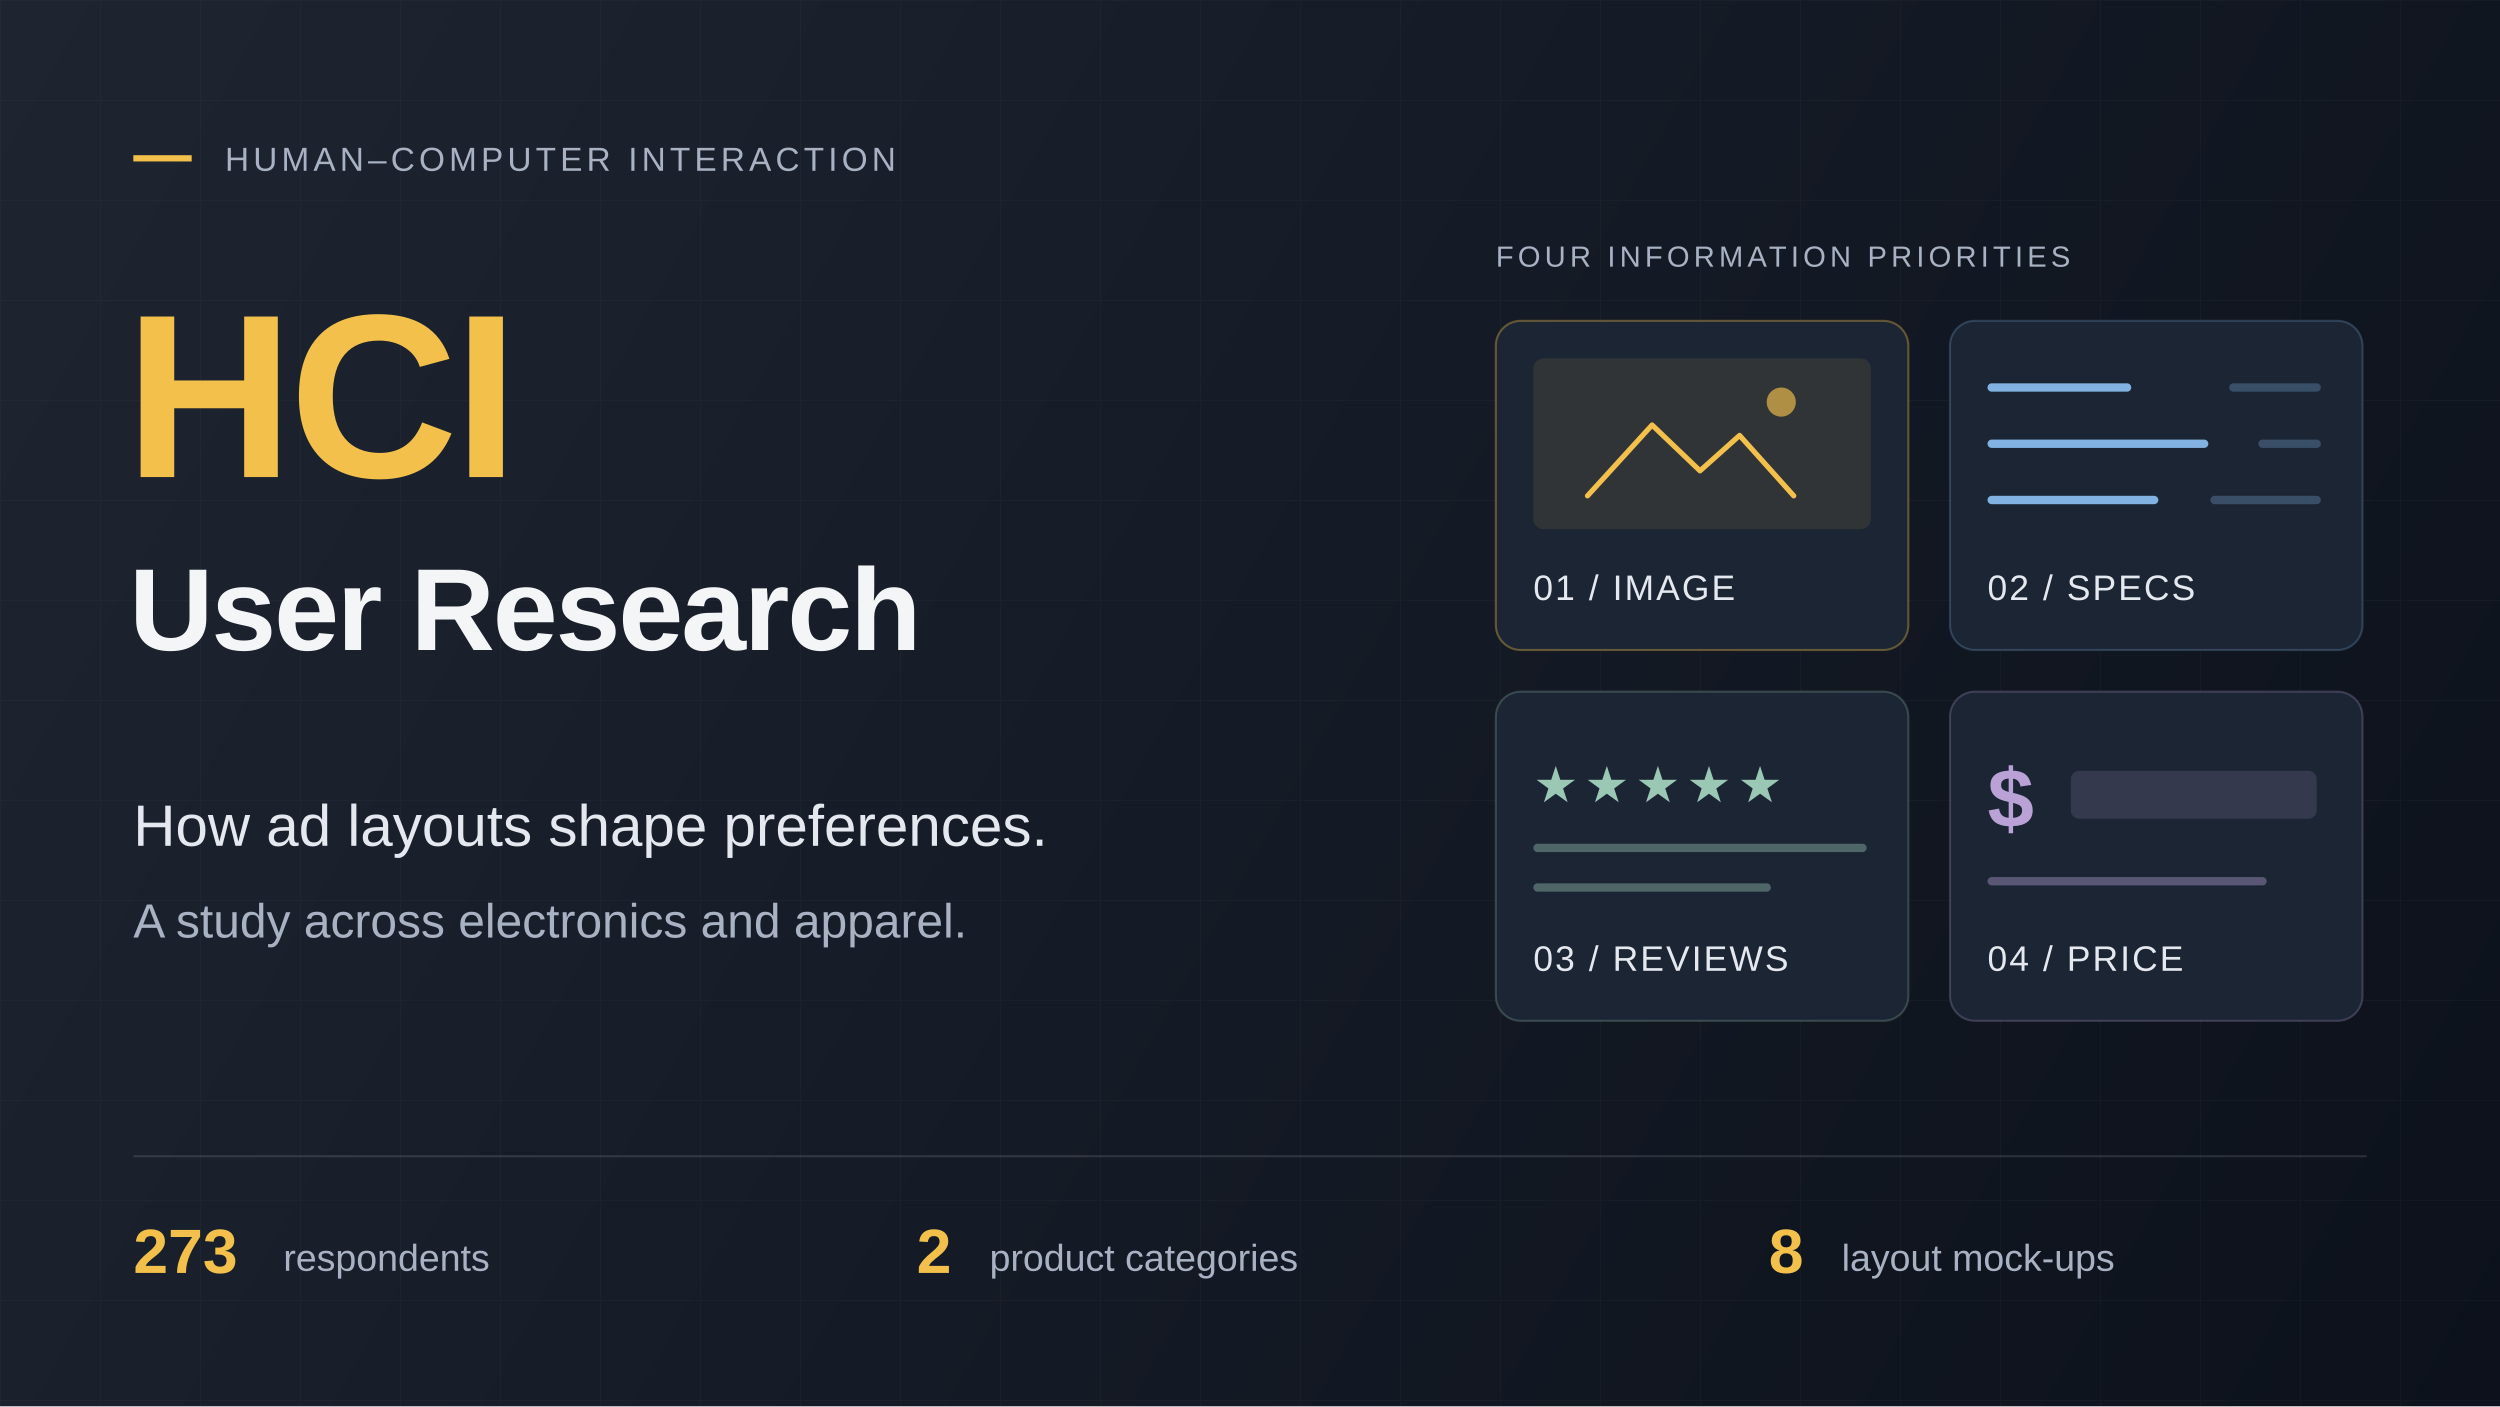
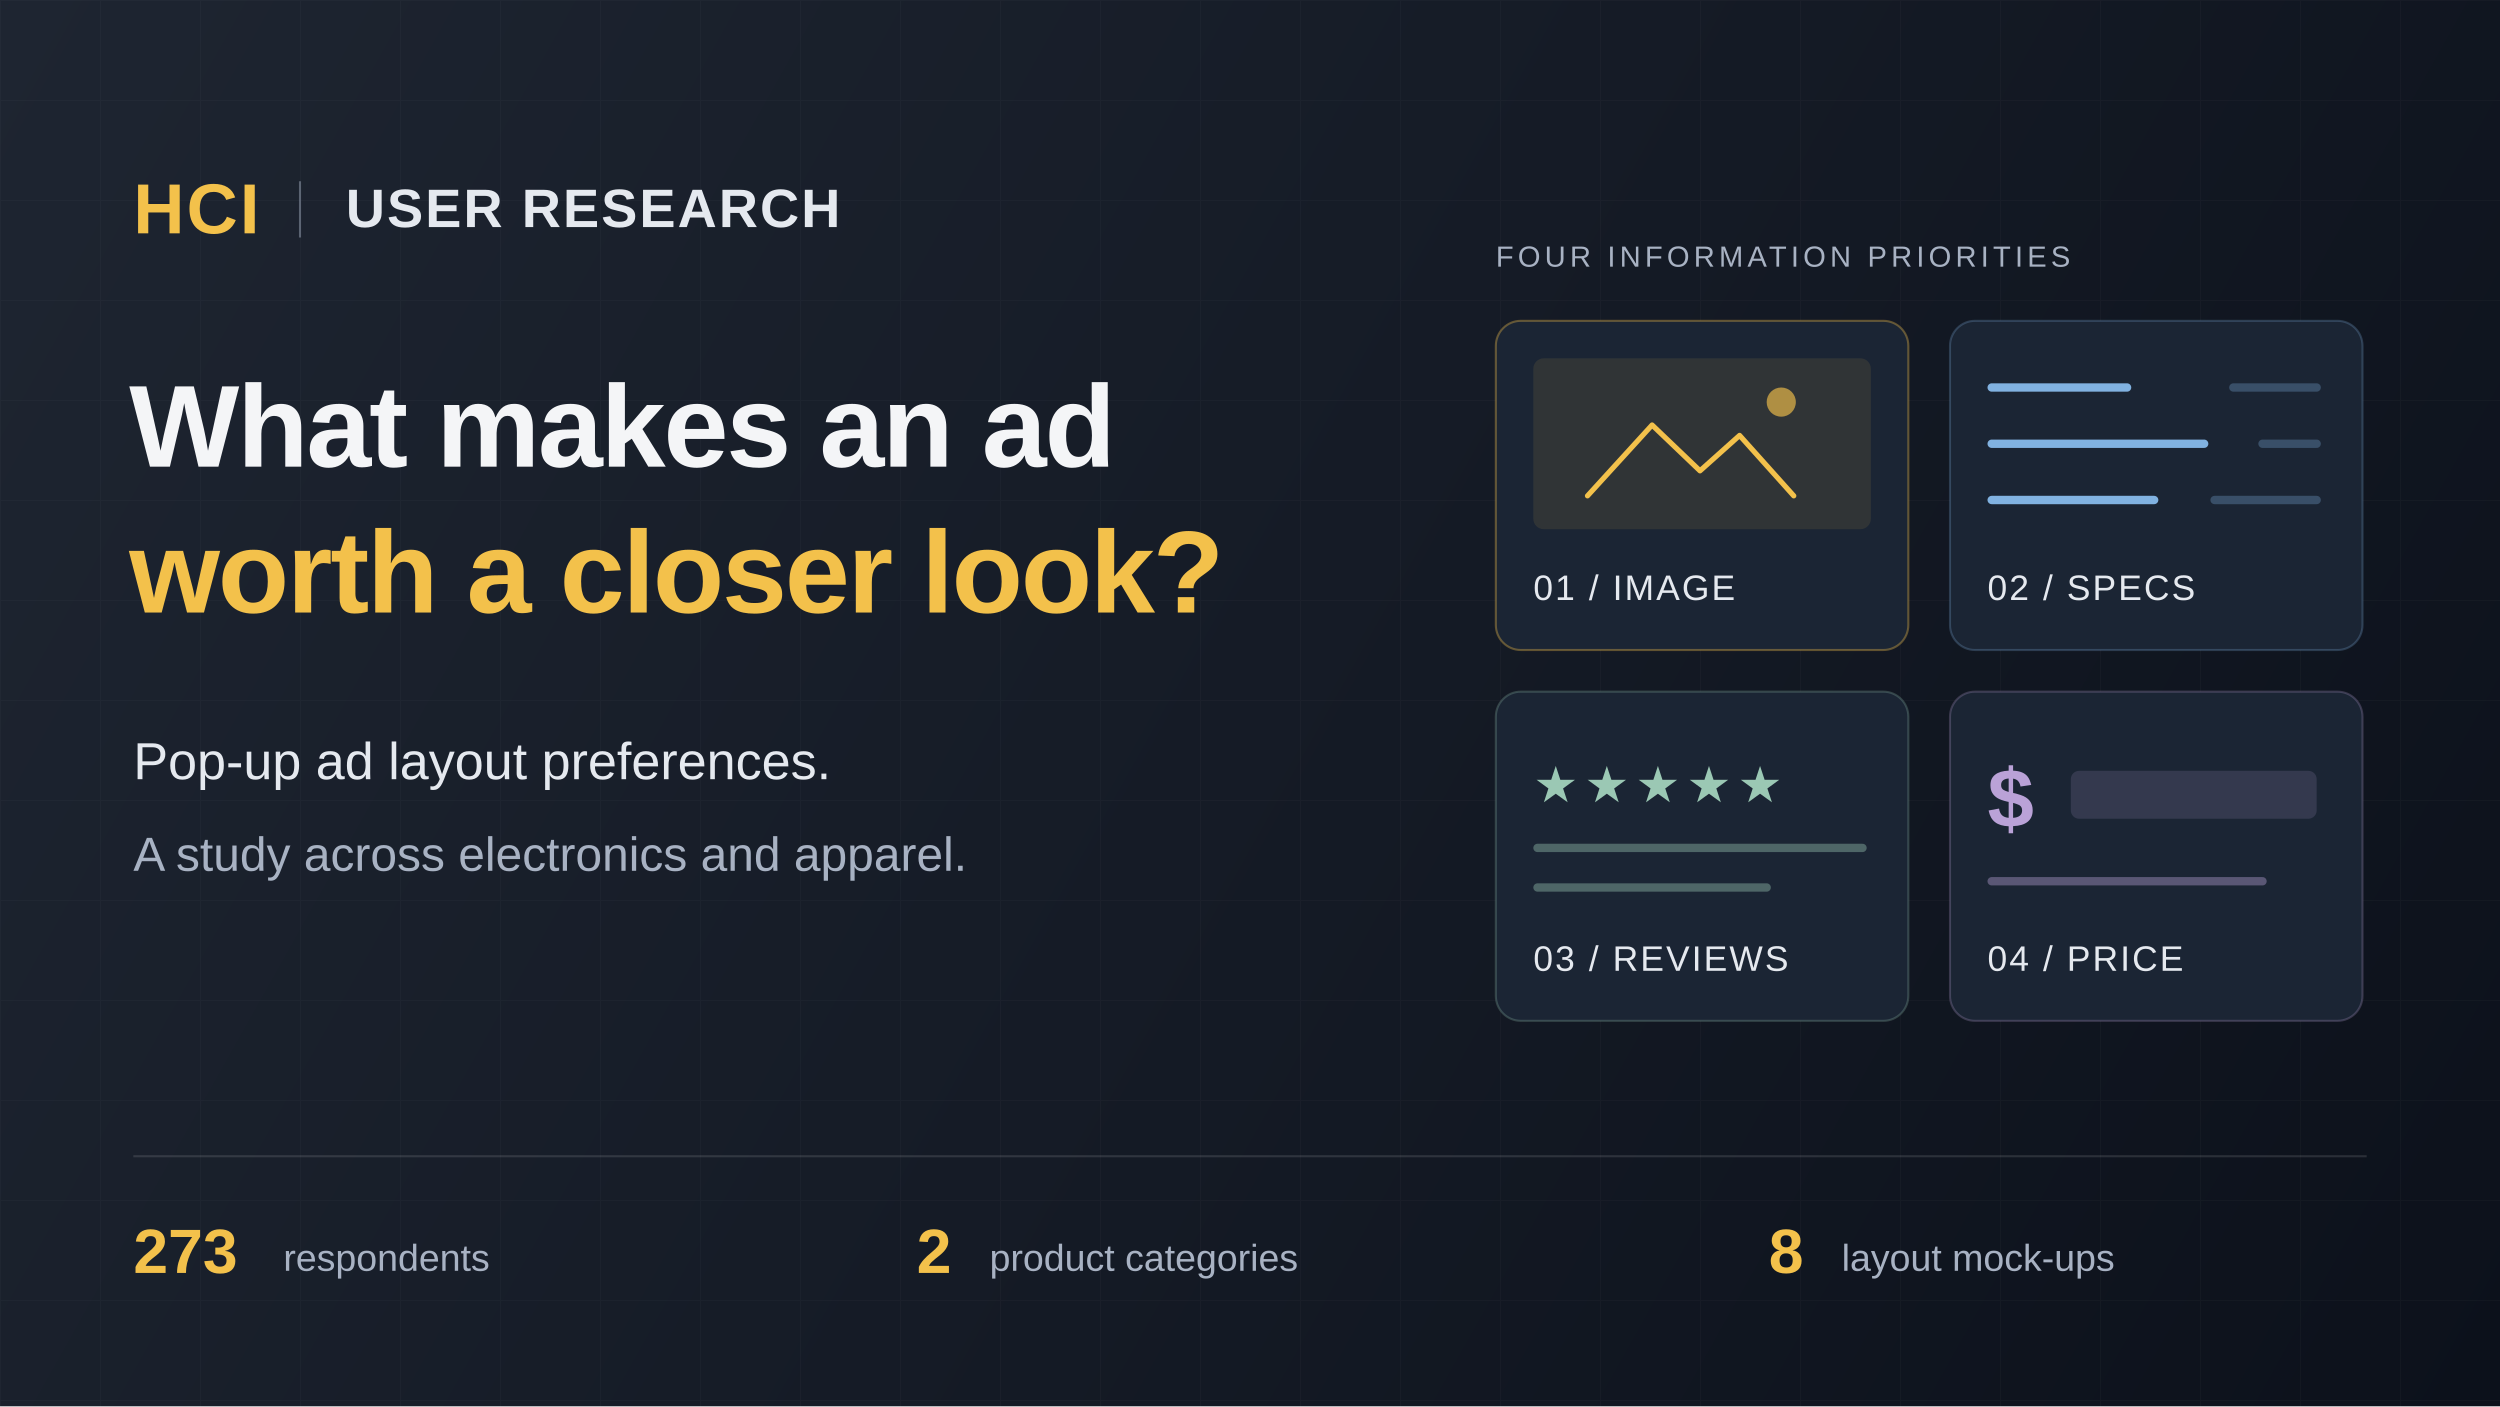
<svg xmlns="http://www.w3.org/2000/svg" width="1200" height="675" viewBox="0 0 1200 675" fill="none">
  <defs>
    <linearGradient id="bg" x1="0" y1="0" x2="1200" y2="675" gradientUnits="userSpaceOnUse">
      <stop stop-color="#1e2531" />
      <stop offset="1" stop-color="#0c111b" />
    </linearGradient>
    <pattern id="grid" width="48" height="48" patternUnits="userSpaceOnUse">
      <path d="M48 0H0V48" stroke="#ffffff" stroke-opacity=".025" />
    </pattern>
  </defs>
  <rect width="1200" height="675" fill="url(#bg)" />
  <rect width="1200" height="675" fill="url(#grid)" />
  <g font-family="Arial, Helvetica, sans-serif">
-     <path d="M64 76h28" stroke="#f3c14b" stroke-width="3" />
-     <text x="108" y="82" fill="#a8b2c3" font-size="16" letter-spacing="2">HUMAN–COMPUTER INTERACTION</text>
-     <text x="60" y="229" fill="#f3c14b" font-size="112" font-weight="700" letter-spacing="-2">HCI</text>
-     <text x="62" y="312" fill="#f4f5f7" font-size="56" font-weight="700" letter-spacing="-1">User Research</text>
-     <text x="64" y="406" fill="#e5e9ef" font-size="28">How ad layouts shape preferences.</text>
-     <text x="64" y="450" fill="#a8b2c3" font-size="23">A study across electronics and apparel.</text>
+     <text x="64" y="112" fill="#f3c14b" font-size="34" font-weight="700" letter-spacing="1">HCI</text>
+     <path d="M144 87v27" stroke="#a8b2c3" stroke-opacity=".45" />
+     <text x="166" y="109" fill="#e5e9ef" font-size="26" font-weight="600" letter-spacing="1">USER RESEARCH</text>
+     <text x="62" y="224" fill="#f4f5f7" font-size="56" font-weight="700" letter-spacing="-1">What makes an ad</text>
+     <text x="62" y="294" fill="#f3c14b" font-size="56" font-weight="700" letter-spacing="-1">worth a closer look?</text>
+     <text x="64" y="374" fill="#e5e9ef" font-size="25">Pop-up ad layout preferences.</text>
+     <text x="64" y="418" fill="#a8b2c3" font-size="23">A study across electronics and apparel.</text>
    <text x="718" y="128" fill="#a8b2c3" font-size="14" letter-spacing="2">FOUR INFORMATION PRIORITIES</text>
    <g transform="translate(718 154)">
      <rect width="198" height="158" rx="12" fill="#1b2534" stroke="#f3c14b" stroke-opacity=".35" />
      <rect x="18" y="18" width="162" height="82" rx="5" fill="#f3c14b" fill-opacity=".10" />
      <path d="m44 84 31-34 23 22 19-17 26 29" stroke="#f3c14b" stroke-width="2.5" stroke-linecap="round" stroke-linejoin="round" />
      <circle cx="137" cy="39" r="7" fill="#f3c14b" fill-opacity=".65" />
      <text x="18" y="134" fill="#e5e9ef" font-size="17" letter-spacing="1">01 / IMAGE</text>
    </g>
    <g transform="translate(936 154)">
      <rect width="198" height="158" rx="12" fill="#1b2534" stroke="#81b2e1" stroke-opacity=".25" />
      <g stroke="#81b2e1" stroke-width="4" stroke-linecap="round">
        <path d="M20 32h65M20 59h102M20 86h78" />
      </g>
      <g stroke="#81b2e1" stroke-opacity=".3" stroke-width="4" stroke-linecap="round">
        <path d="M136 32h40M150 59h26M127 86h49" />
      </g>
      <text x="18" y="134" fill="#e5e9ef" font-size="17" letter-spacing="1">02 / SPECS</text>
    </g>
    <g transform="translate(718 332)">
      <rect width="198" height="158" rx="12" fill="#1b2534" stroke="#9bc8b4" stroke-opacity=".25" />
      <text x="18" y="53" fill="#9bc8b4" font-size="24" letter-spacing="3">★★★★★</text>
      <path d="M20 75h156M20 94h110" stroke="#9bc8b4" stroke-opacity=".4" stroke-width="4" stroke-linecap="round" />
      <text x="18" y="134" fill="#e5e9ef" font-size="17" letter-spacing="1">03 / REVIEWS</text>
    </g>
    <g transform="translate(936 332)">
      <rect width="198" height="158" rx="12" fill="#1b2534" stroke="#baa2d7" stroke-opacity=".25" />
      <text x="18" y="65" fill="#baa2d7" font-size="40" font-weight="700">$</text>
      <rect x="58" y="38" width="118" height="23" rx="4" fill="#baa2d7" fill-opacity=".16" />
      <path d="M20 91h130" stroke="#baa2d7" stroke-opacity=".4" stroke-width="4" stroke-linecap="round" />
      <text x="18" y="134" fill="#e5e9ef" font-size="17" letter-spacing="1">04 / PRICE</text>
    </g>
    <path d="M64 555h1072" stroke="#ffffff" stroke-opacity=".12" />
    <text x="64" y="611" fill="#f3c14b" font-size="30" font-weight="700">273</text>
    <text x="136" y="610" fill="#a8b2c3" font-size="18">respondents</text>
    <text x="440" y="611" fill="#f3c14b" font-size="30" font-weight="700">2</text>
    <text x="475" y="610" fill="#a8b2c3" font-size="18">product categories</text>
    <text x="849" y="611" fill="#f3c14b" font-size="30" font-weight="700">8</text>
    <text x="884" y="610" fill="#a8b2c3" font-size="18">layout mock-ups</text>
  </g>
</svg>
